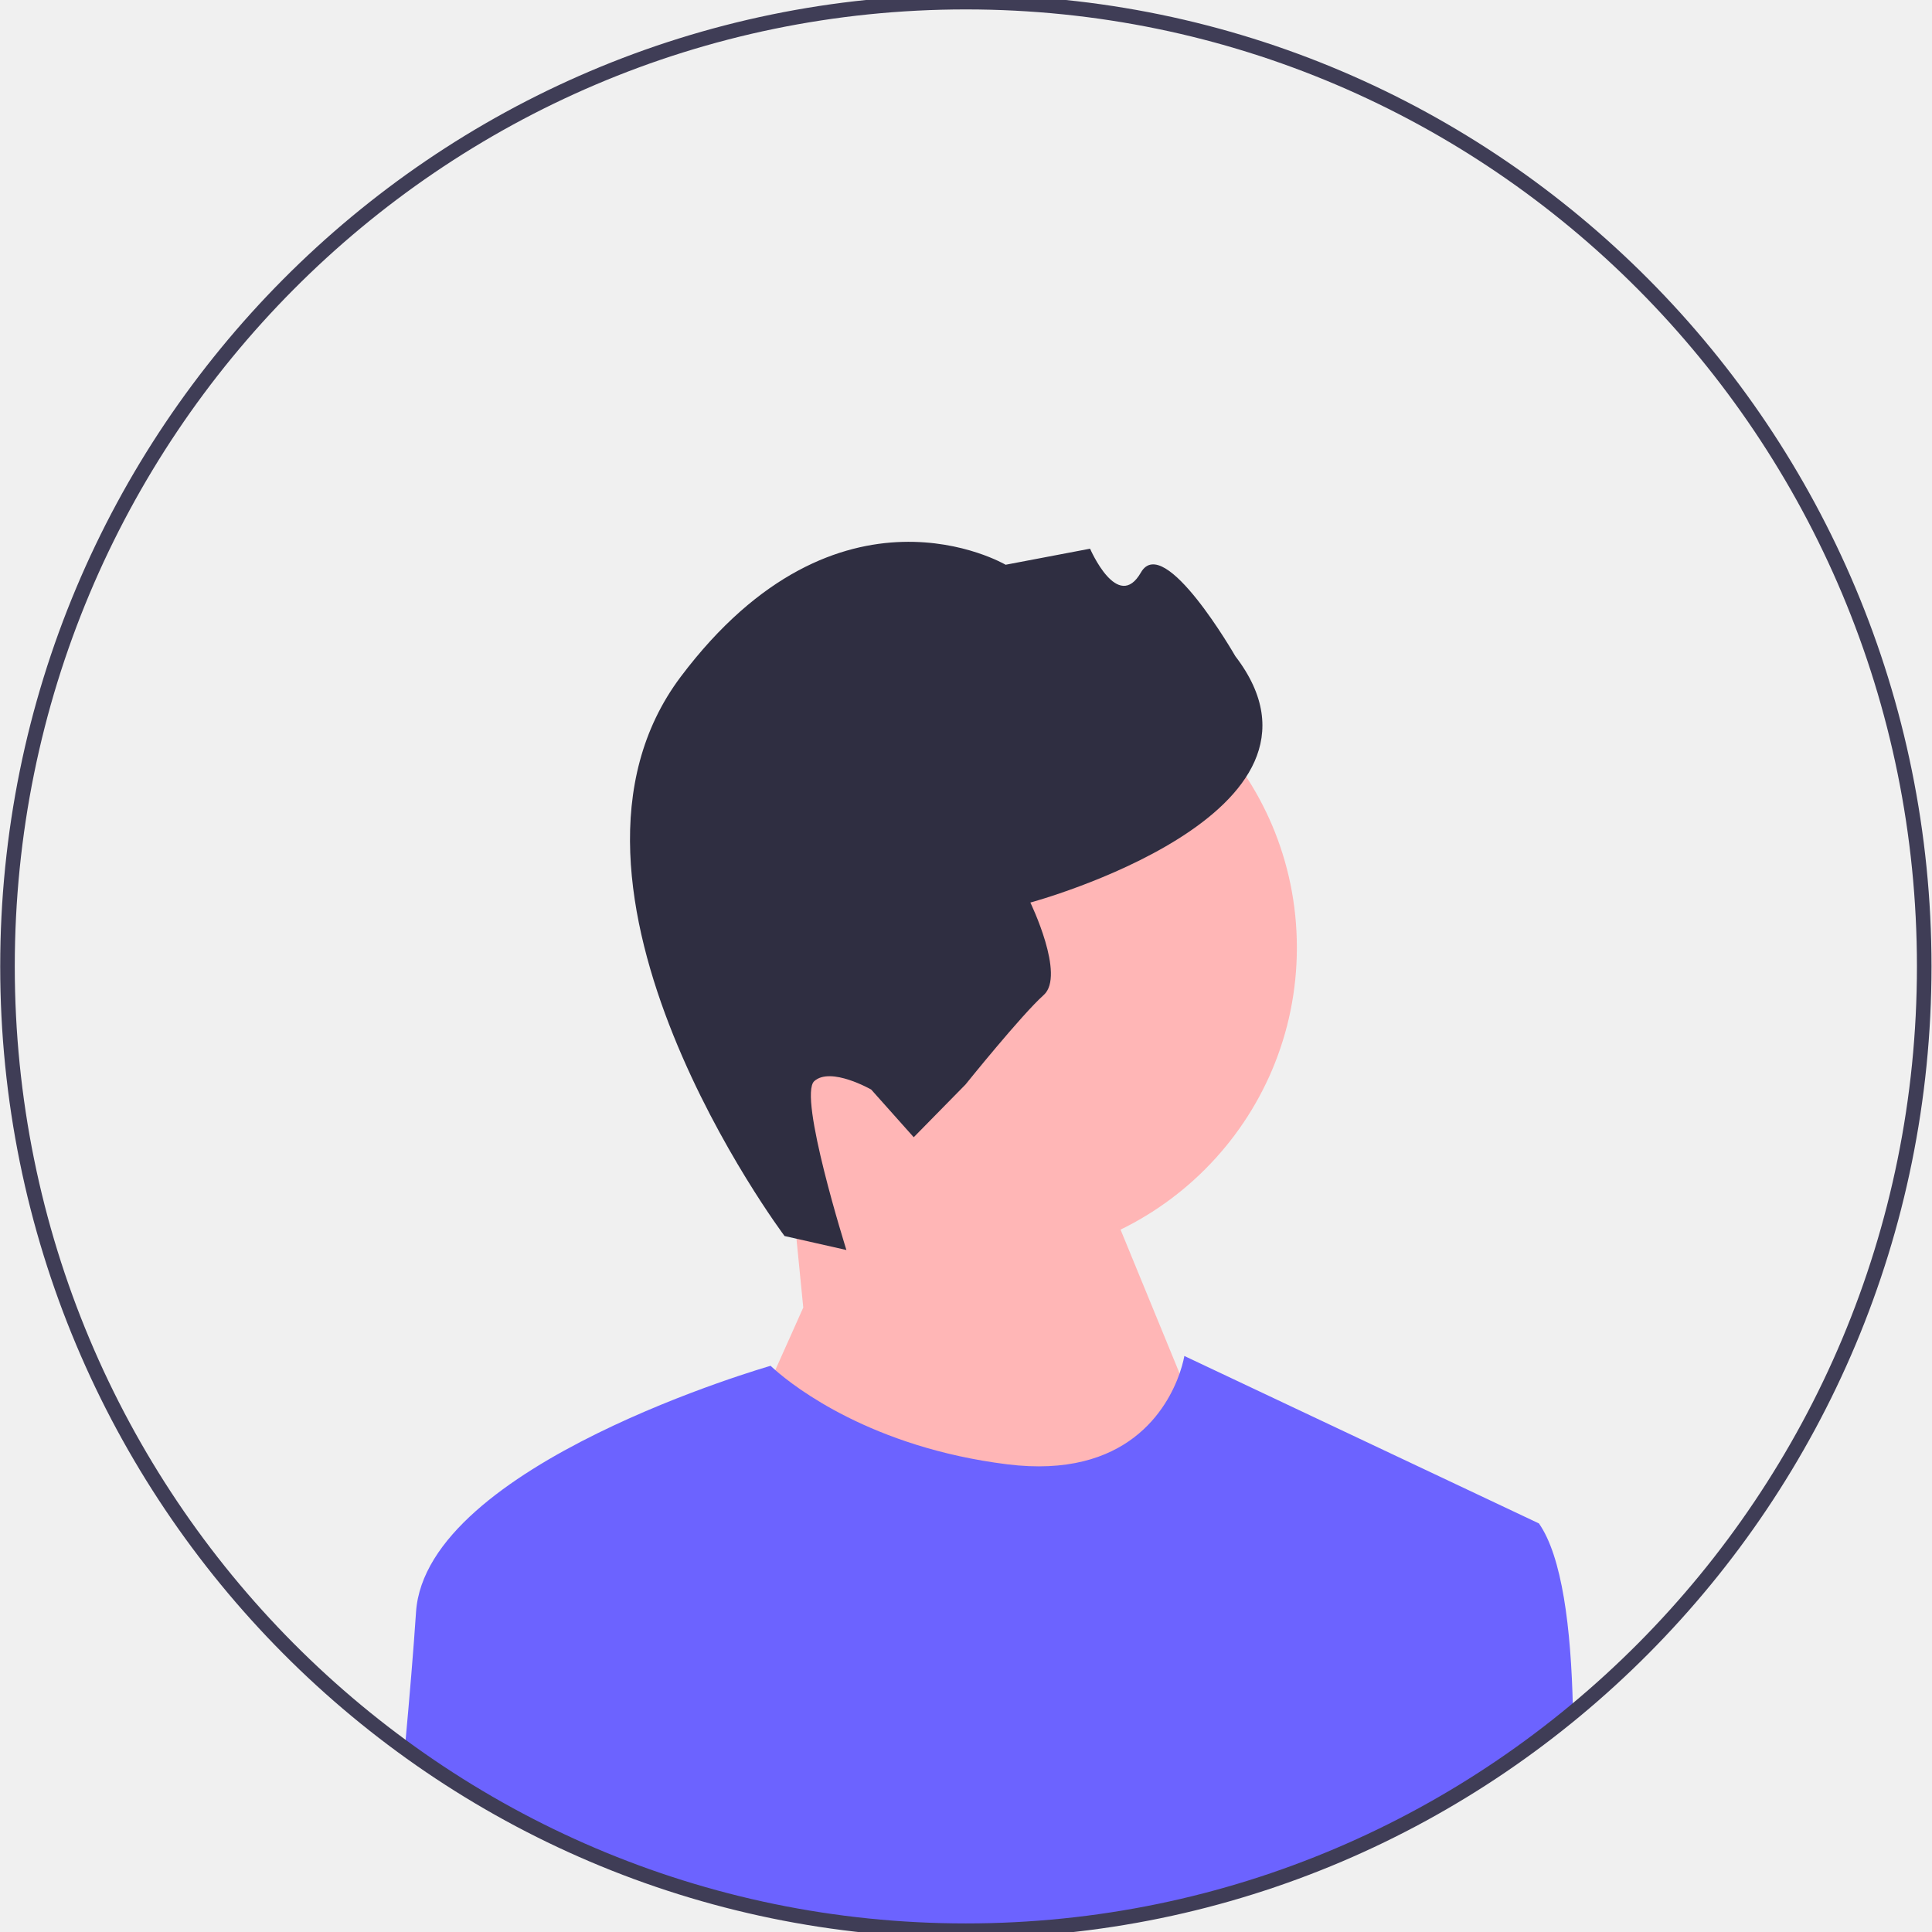
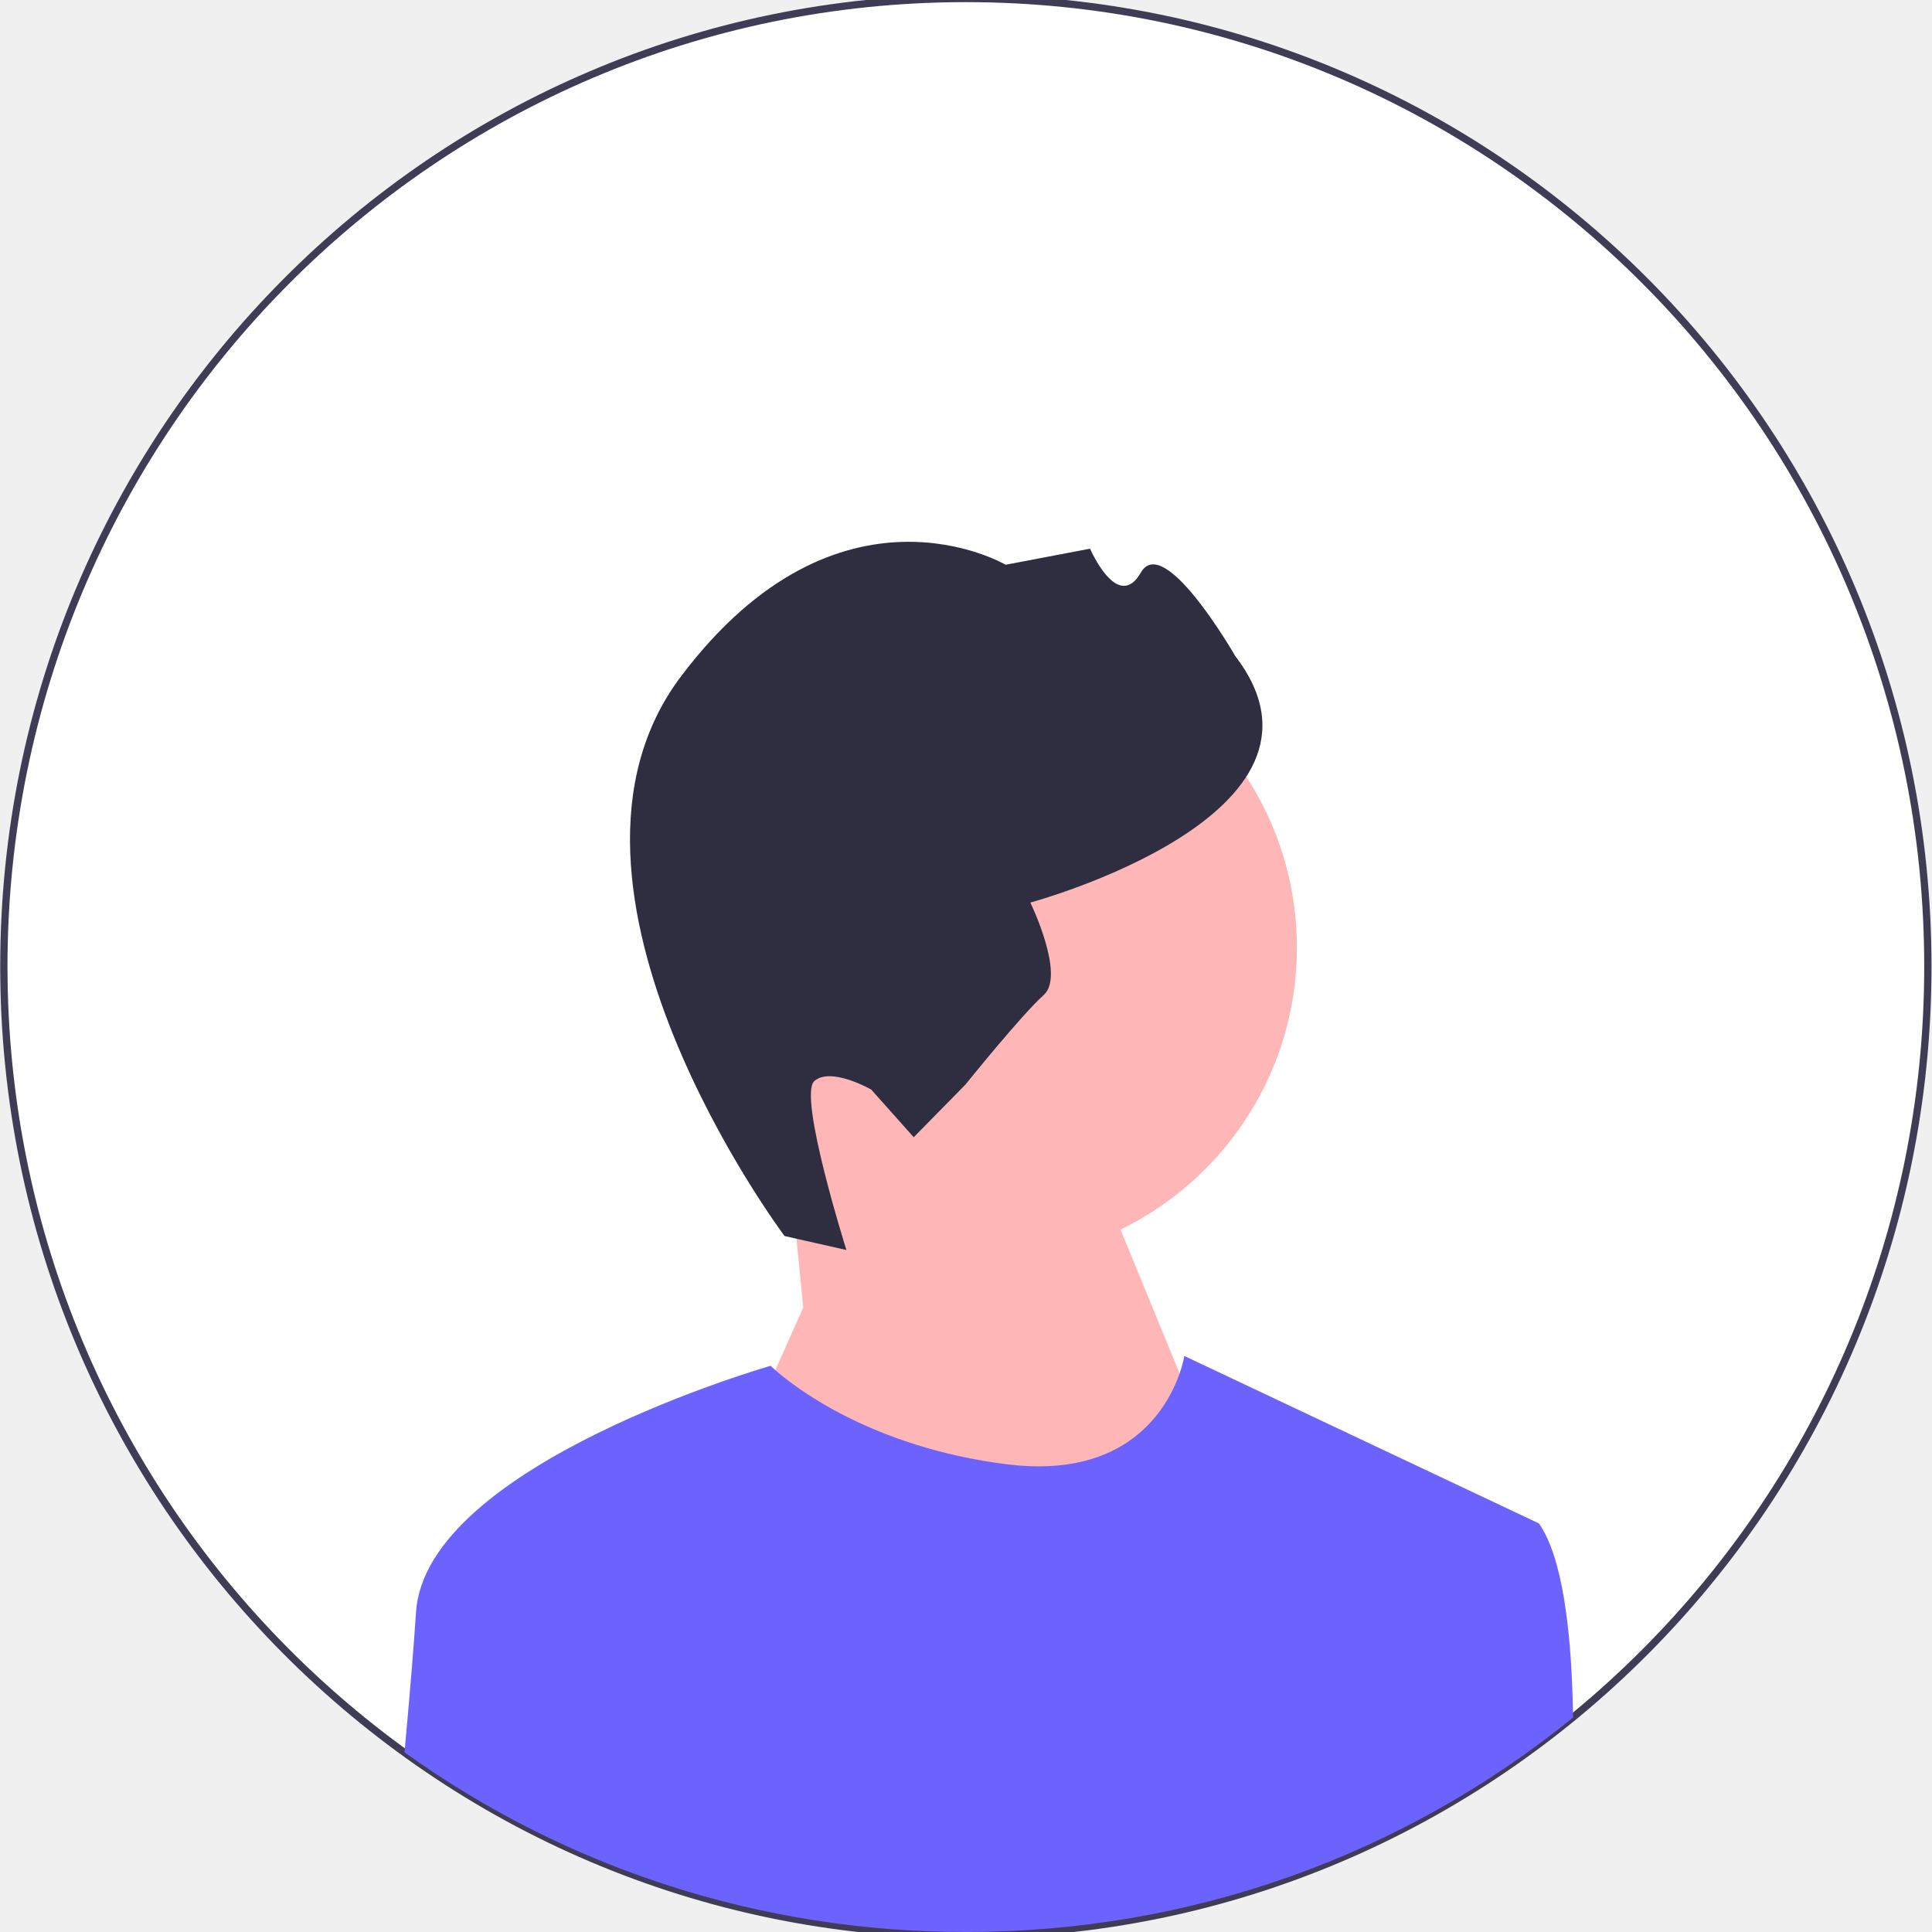
<svg xmlns="http://www.w3.org/2000/svg" width="532" height="532" viewBox="0 0 532 532" version="1.1" id="svg44">
  <defs id="defs48" />
+   <ellipse style="display:inline;fill:#ffffff;fill-opacity:1;stroke:#3f3d56;stroke-width:4.011;stroke-linecap:round;stroke-linejoin:bevel;stroke-dasharray:none;paint-order:markers stroke fill" id="path968" cx="265.96" cy="266.116" rx="263.897" ry="265.528" />
  <circle cx="270.76" cy="260.934" r="86.349" fill="#ffb6b6" id="circle34" />
  <polygon points="221.19 360.052 217.289 320.618 295.19 306.052 341.19 418.052 261.19 510.052 204.19 398.052 221.19 360.052" fill="#ffb6b6" id="polygon36" />
  <path d="m216.037,340.357l17.031,3.848s-13.388-42.455-8.844-46.508c4.544-4.053,15.68,2.333,15.68,2.333l11.702,13.12,14.254-14.512s15.475-19.242,21.534-24.646-3.673-25.464-3.673-25.464c0,0,89.892-24.239,56.443-67.84,0,0-19.611-34.185-25.997-23.049-6.386,11.136-14.002-6.55-14.002-6.55l-23.254,4.422s-45.894-27.06-89.453,30.83c-43.559,57.89,28.579,154.016,28.579,154.016h-0Z" fill="#2f2e41" id="path38" />
  <path d="m433.16,472.95c-47.19,38.26-105.57,59.05-167.16,59.05-56.24,0-109.81-17.34-154.62-49.48.08-.84.16-1.67.23-2.5,1.19-13,2.25-25.64,2.95-36.12,2.71-40.69,97.64-67.81,97.64-67.81,0,0,.43.43,1.29,1.18,5.24,4.6,26.51,21.28,63.81,25.94,33.26,4.16,44.21-15.57,47.52-25.02,1-2.88,1.3-4.81,1.3-4.81l97.64,46.11c6.37,9.1,8.86,28.7,9.35,50.73.02.91.04,1.81.05,2.73Z" fill="#6c63ff" id="path40" />
-   <ellipse style="fill:none;fill-opacity:1;stroke:#3f3d56;stroke-width:4.011;stroke-linecap:round;stroke-linejoin:bevel;stroke-dasharray:none;paint-order:markers stroke fill" id="path968" cx="265.96" cy="266.116" rx="263.897" ry="265.528" />
</svg>
